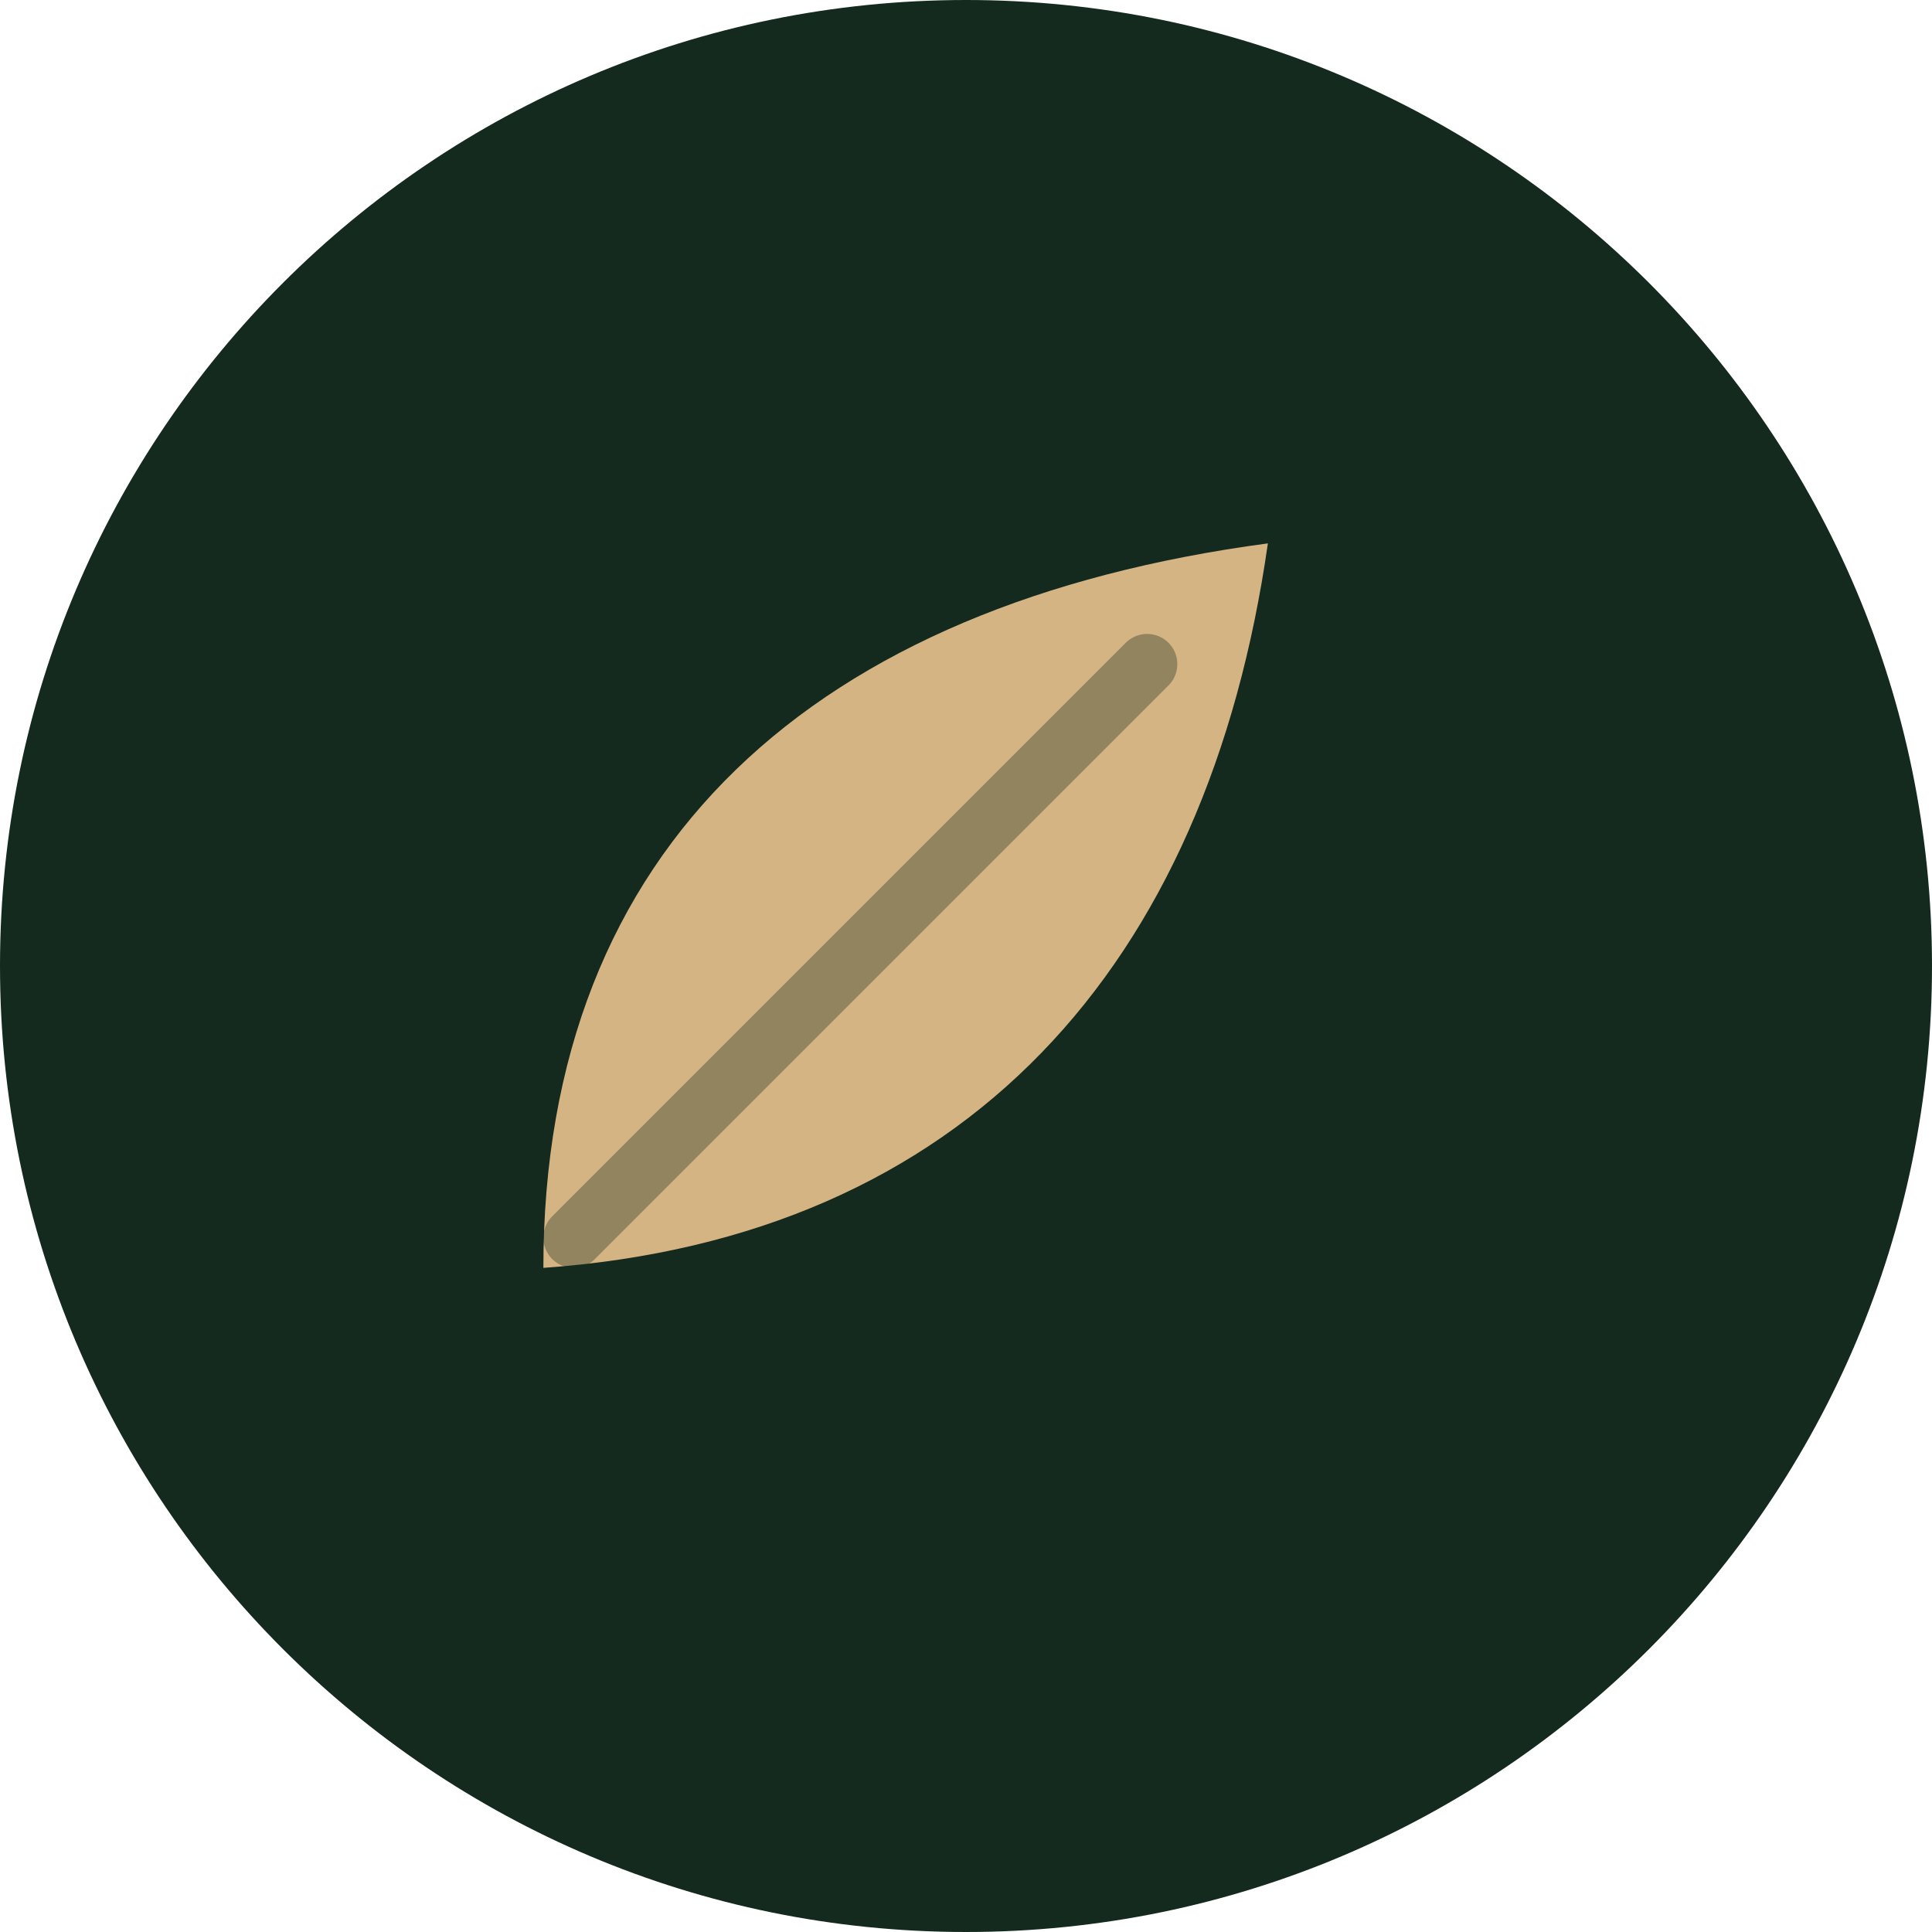
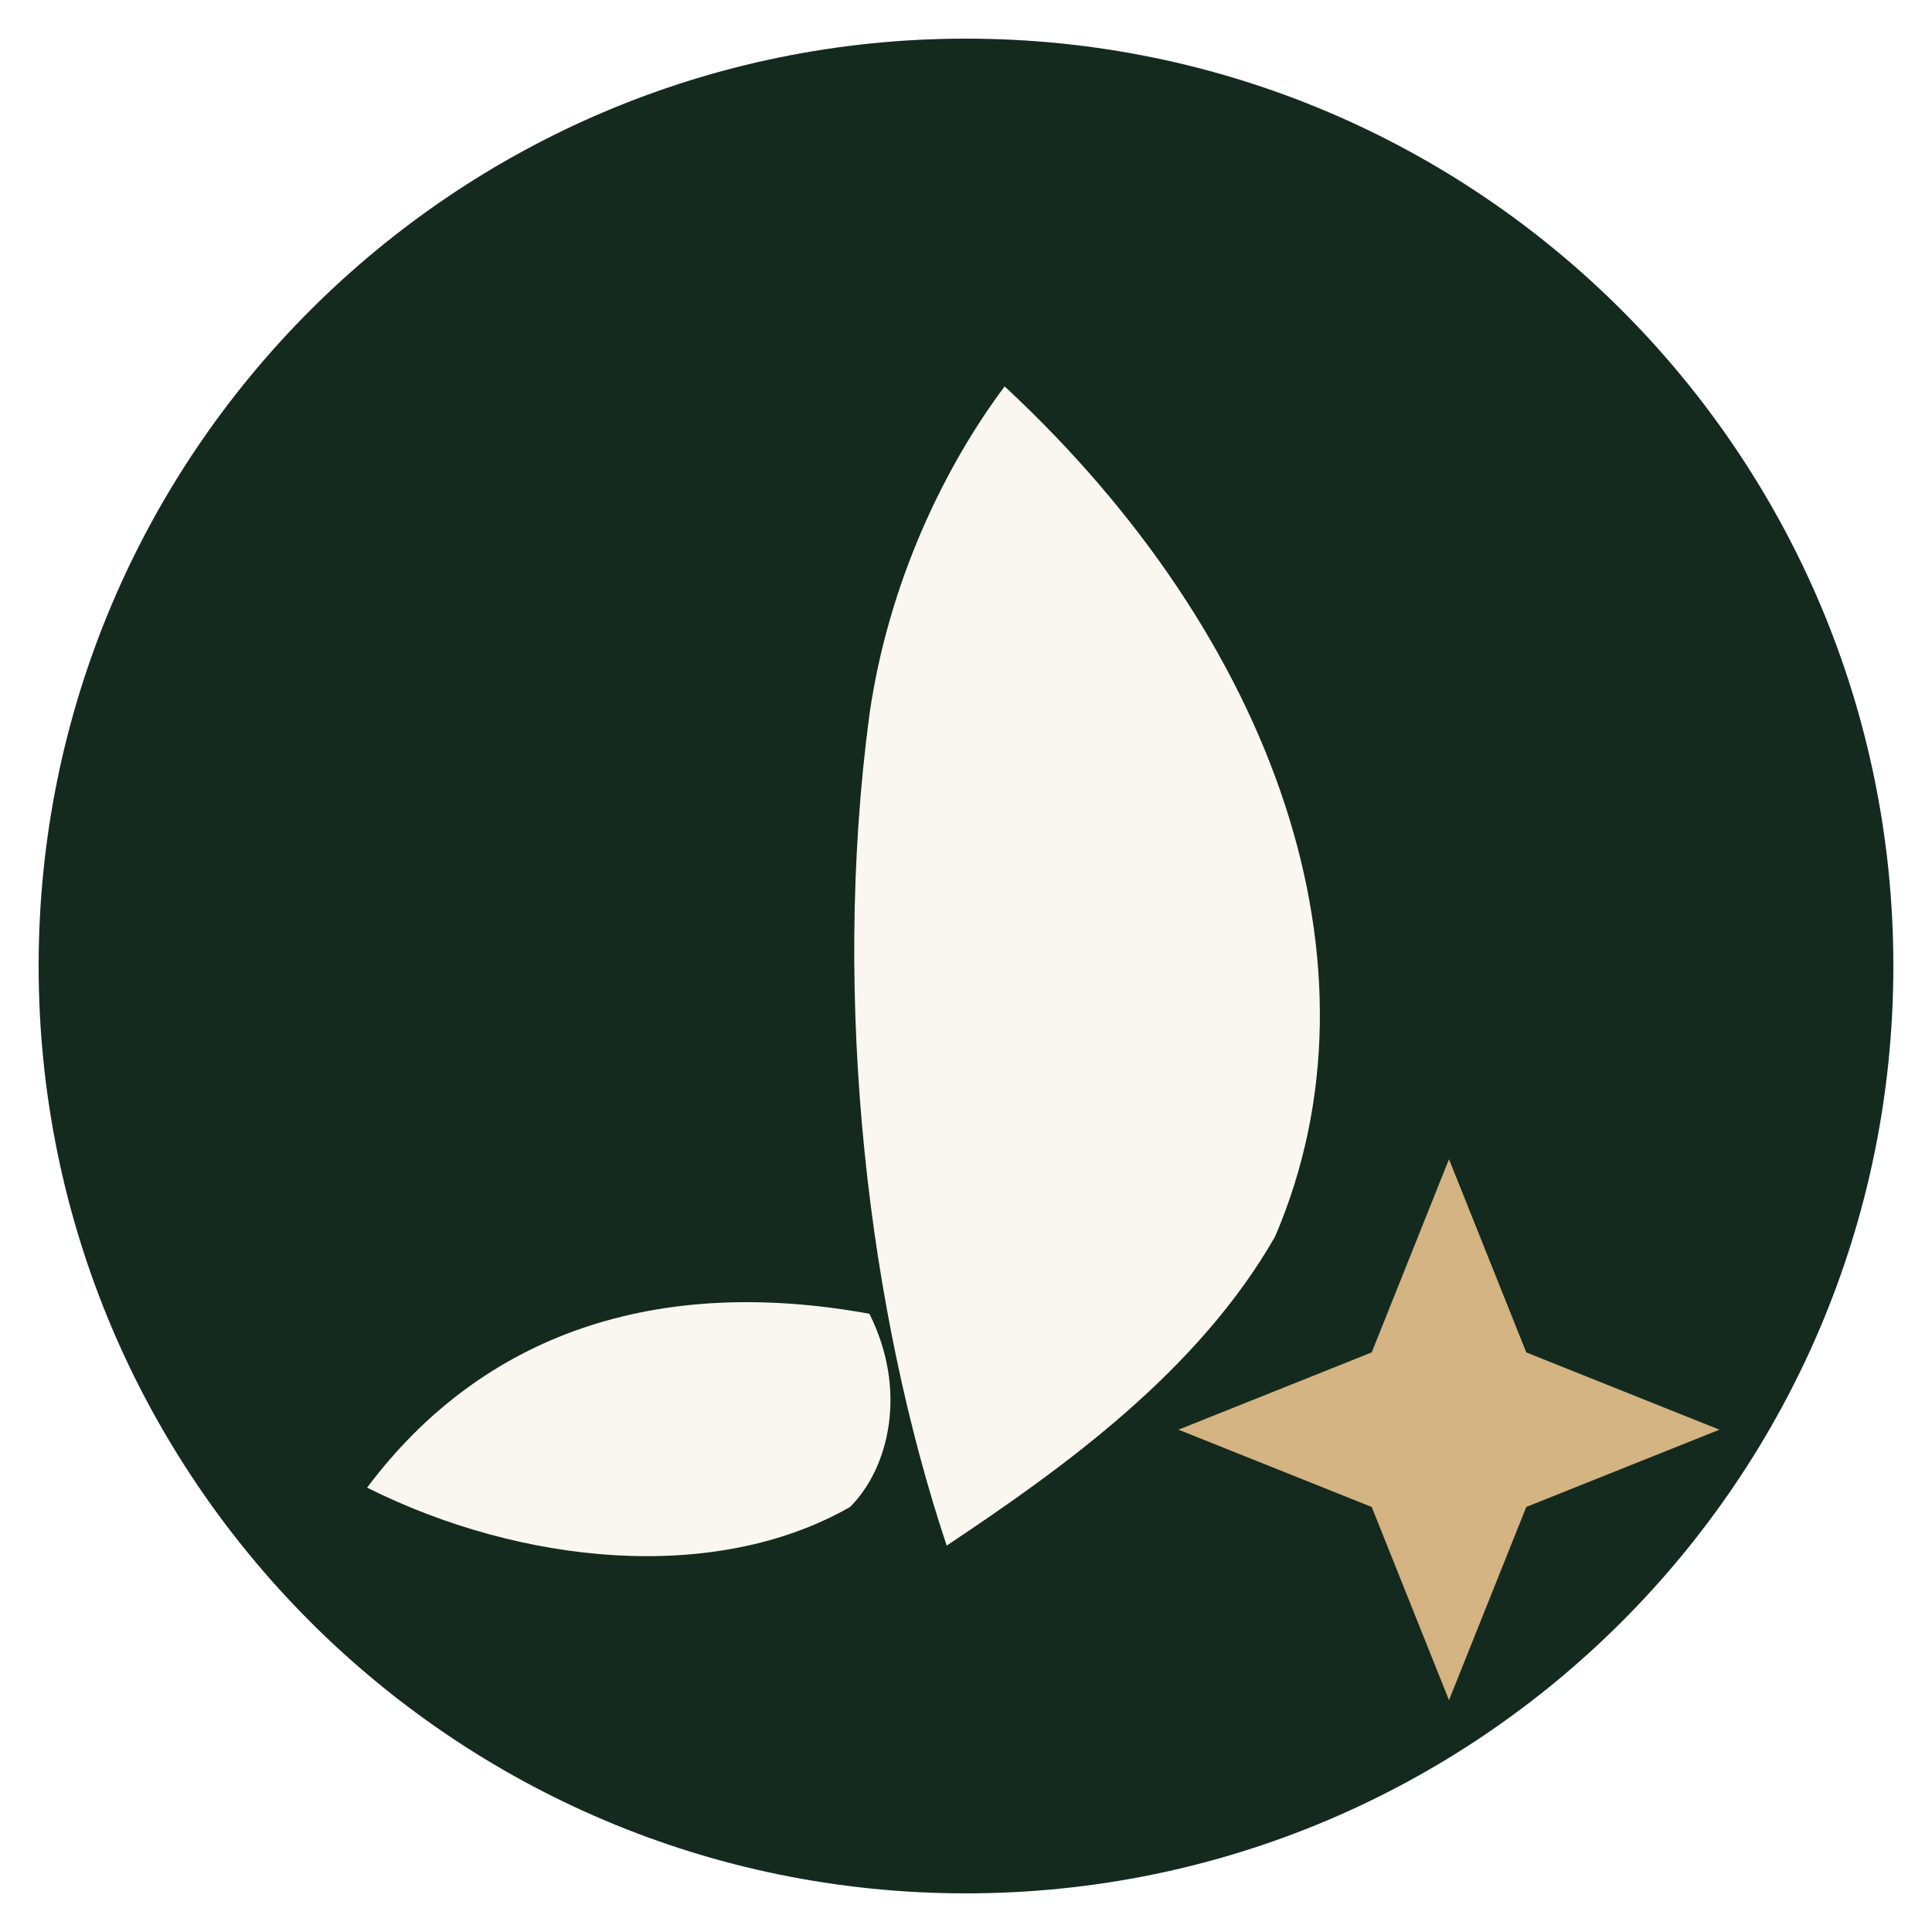
- <svg xmlns="http://www.w3.org/2000/svg" viewBox="0 0 32 32">
-   <circle cx="16" cy="16" r="16" fill="#142a1e" />
-   <path d="M9 21c0-7 4.5-11 12-12-1 7-5 11.5-12 12Z" fill="#d4b483" />
-   <path d="M9.5 20.5 19 11" stroke="#142a1e" stroke-width="1" stroke-linecap="round" opacity="0.35" />
+ <svg xmlns="http://www.w3.org/2000/svg" viewBox="0 0 100 100">
+   <circle cx="50" cy="50" r="48" fill="#142a1e" />
+   <path d="M52 20 C66 33 72 50 66 64 C62 71 55 76 49 80 C45 68 43 52 45 37 C46 30 49 24 52 20 Z" fill="#faf7f0" />
+   <path d="M45 68 C34 66 25 69 19 77 C27 81 37 82 44 78 C46 76 47 72 45 68 Z" fill="#faf7f0" />
+   <path d="M75 60 L79 70 L89 74 L79 78 L75 88 L71 78 L61 74 L71 70 Z" fill="#d4b483" />
</svg>
